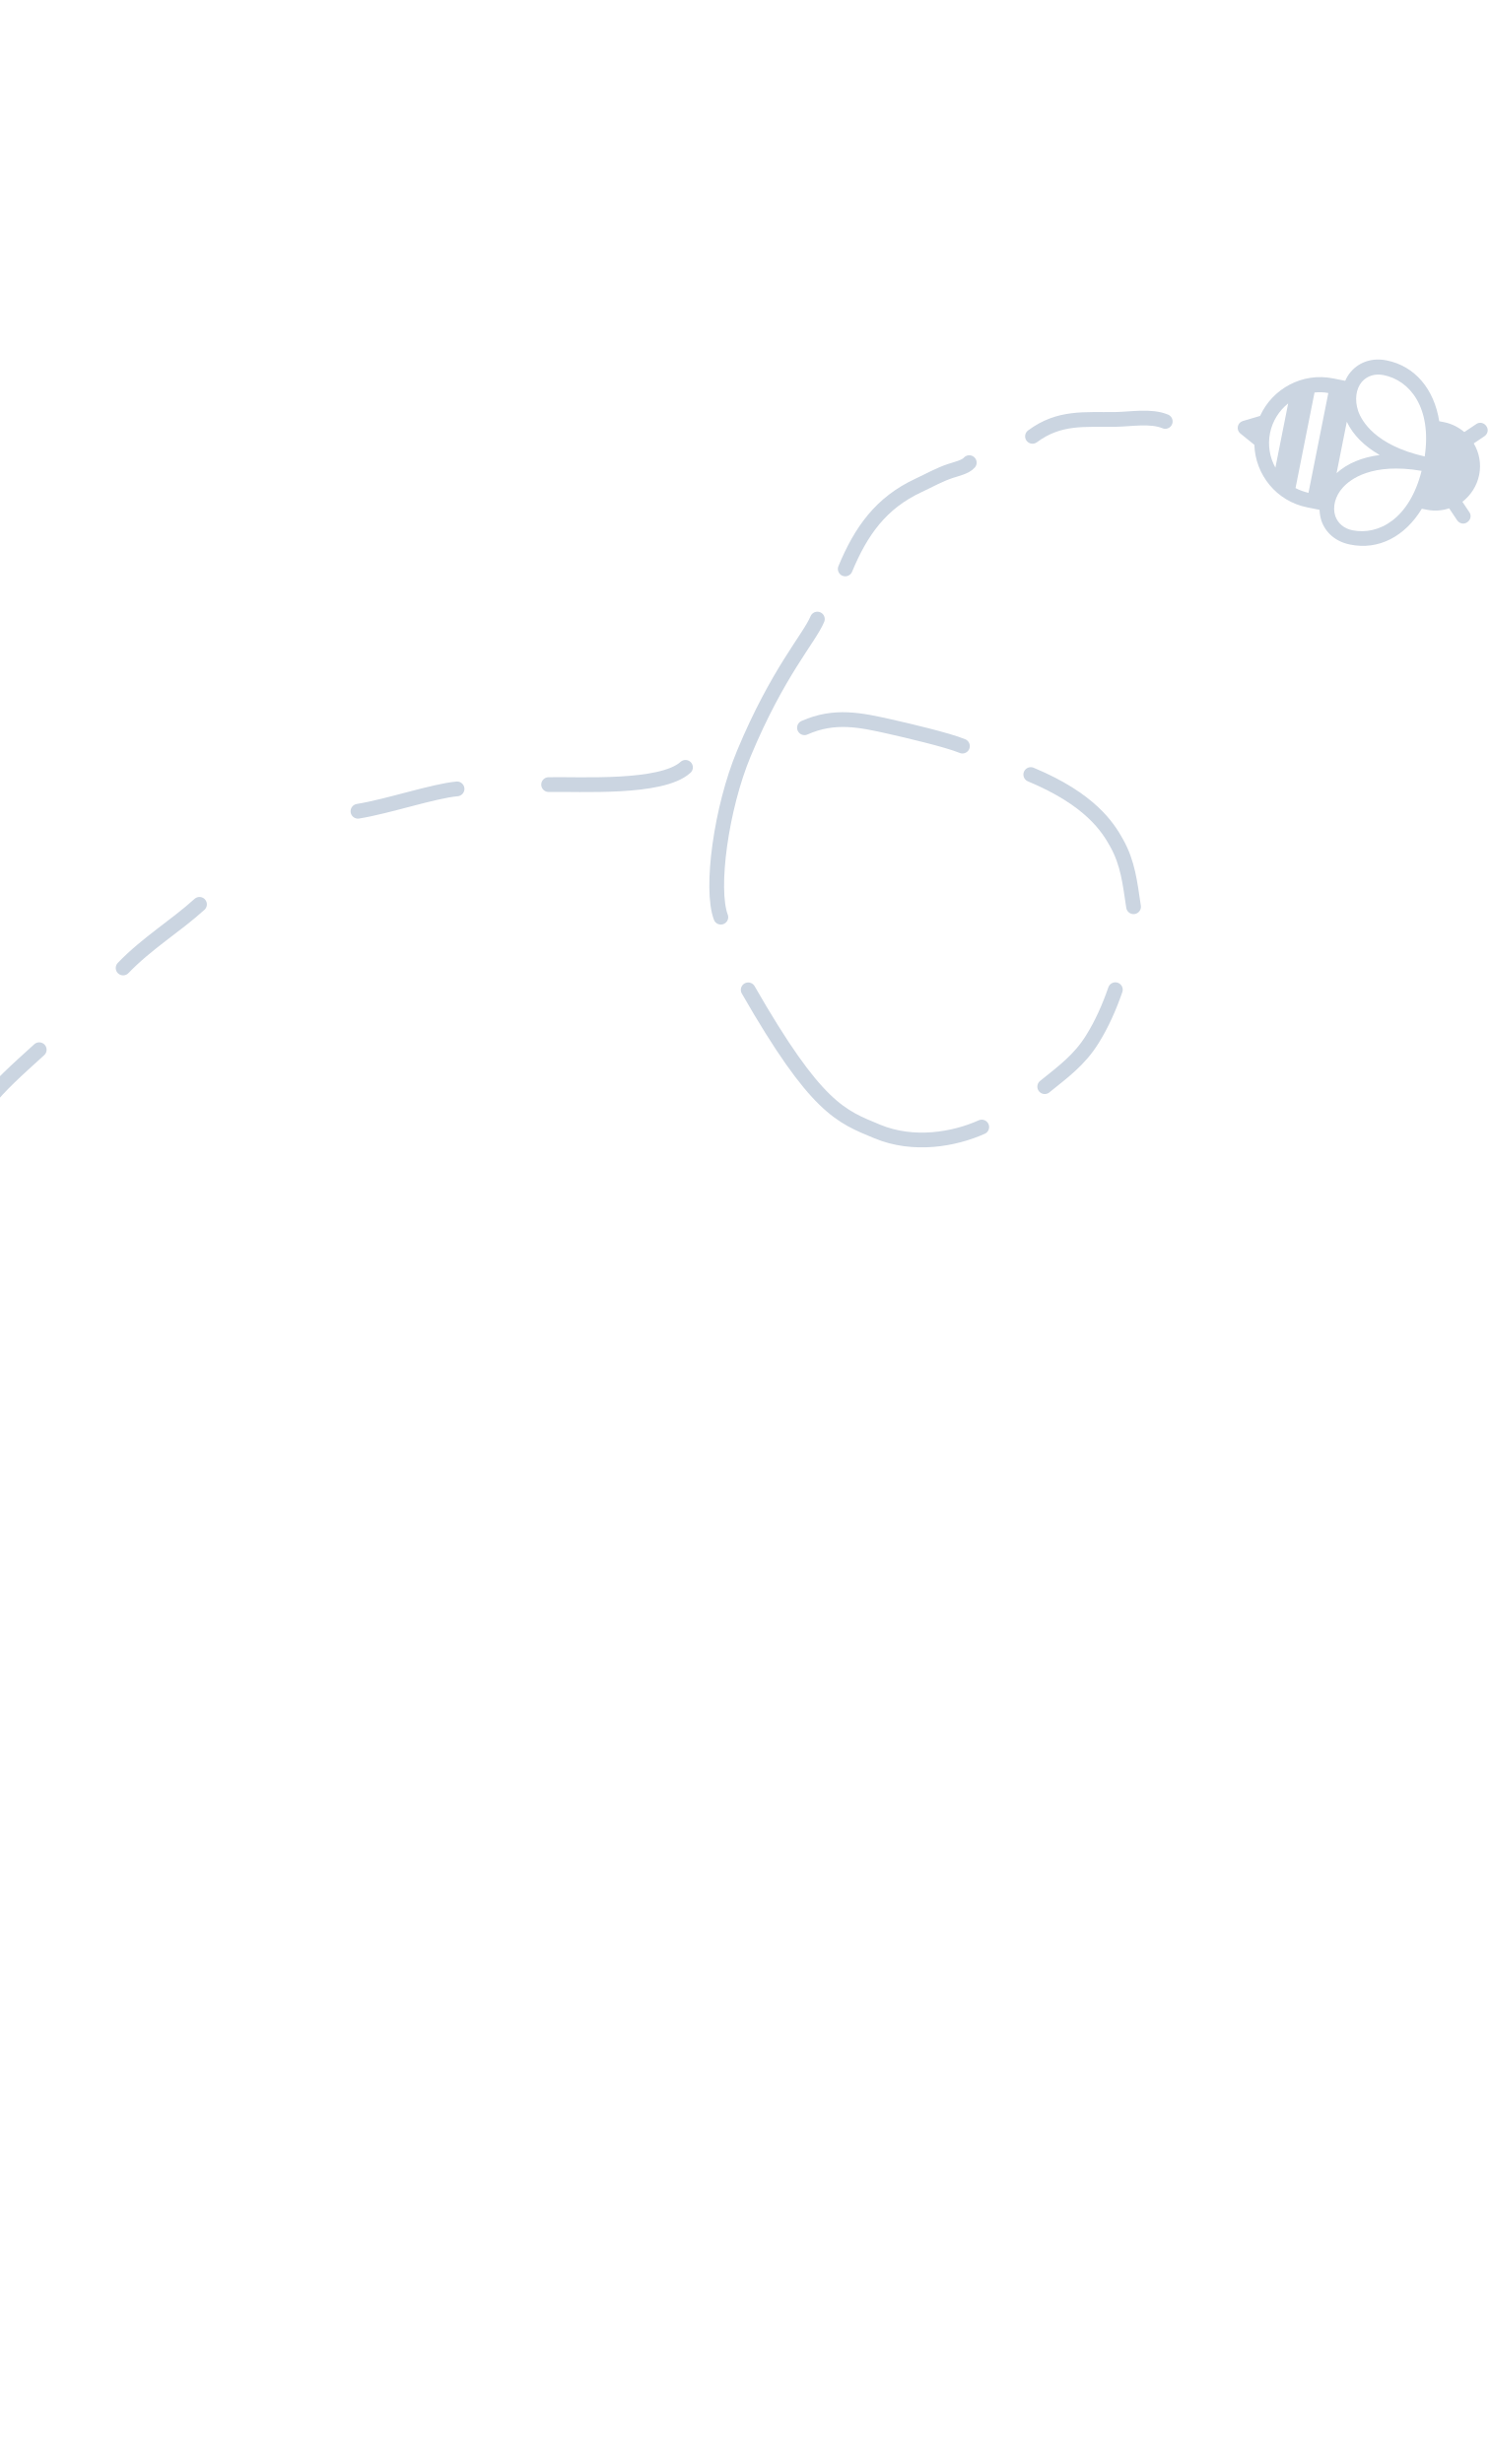
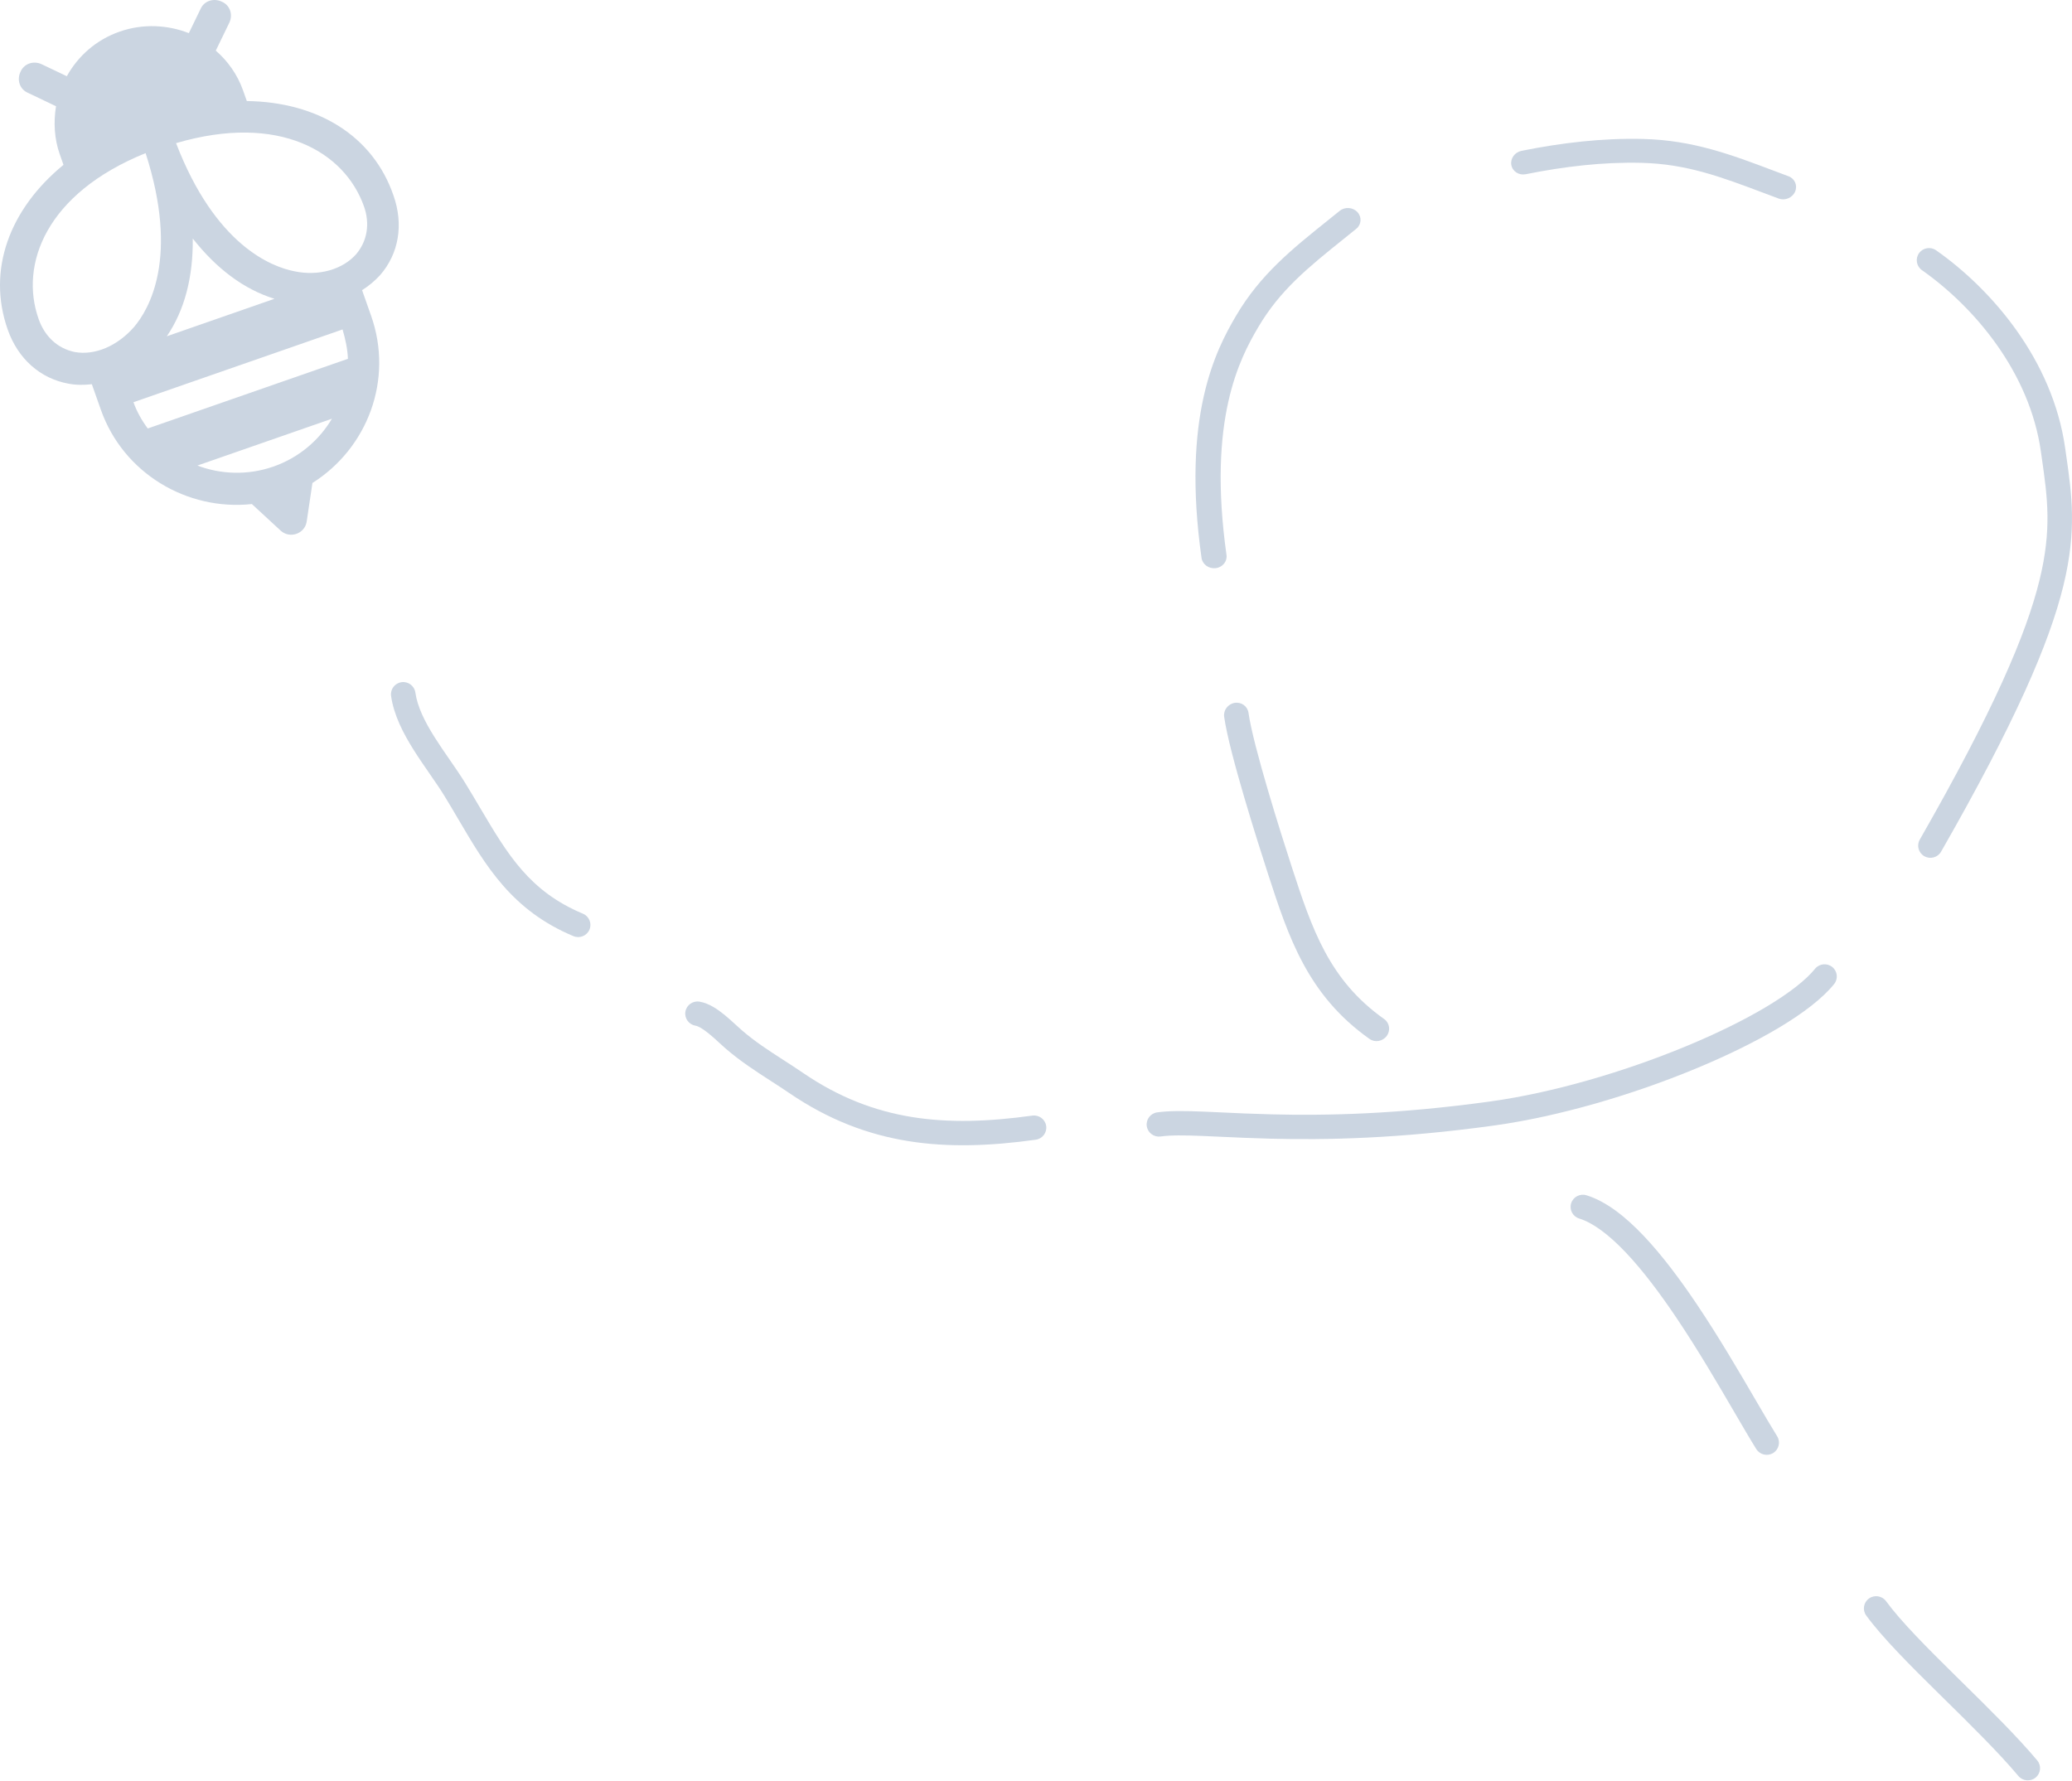
- <svg xmlns="http://www.w3.org/2000/svg" width="303" height="501" viewBox="0 0 303 501" fill="none">
-   <path d="M152.155 201.263C166.031 225.455 171 226.982 178.382 230.056C185.764 233.13 194.034 231.676 199.646 229.16" stroke="#CBD5E1" stroke-width="3" stroke-linecap="round" />
-   <path d="M146.588 186.488C144.409 180.706 146.651 164.308 151.263 153.23C158.182 136.613 164.585 129.8 166.219 125.877" stroke="#CBD5E1" stroke-width="3" stroke-linecap="round" />
-   <path d="M171.888 115.68C175.095 107.976 179.134 102.256 186.792 98.694C189.059 97.639 190.943 96.538 193.3 95.754C194.44 95.375 196.368 94.952 197.109 94.069" stroke="#CBD5E1" stroke-width="3" stroke-linecap="round" />
-   <path d="M209.967 88.719C215.433 84.663 220.532 85.369 226.783 85.281C229.953 85.236 234.027 84.465 236.963 85.687" stroke="#CBD5E1" stroke-width="3" stroke-linecap="round" />
-   <path d="M163.598 147.97C169.738 145.242 175.001 146.401 181.055 147.761C184.126 148.452 192.68 150.435 195.72 151.701" stroke="#CBD5E1" stroke-width="3" stroke-linecap="round" />
-   <path d="M212.454 220.949C216.29 217.854 219.5 215.525 222.11 211.353C224.079 208.207 225.594 204.761 226.817 201.234" stroke="#CBD5E1" stroke-width="3" stroke-linecap="round" />
-   <path d="M230.519 184.363C229.781 179.503 229.393 175.544 227.07 171.384C225.319 168.247 221.775 162.549 209.616 157.487" stroke="#CBD5E1" stroke-width="3" stroke-linecap="round" />
-   <path d="M-10.418 238.123C-4.963 225.023 -1.576 222.098 7.976 213.436" stroke="#CBD5E1" stroke-width="3" stroke-linecap="round" />
-   <path d="M25.038 196.82C29.931 191.738 35.703 188.292 40.569 183.88" stroke="#CBD5E1" stroke-width="3" stroke-linecap="round" />
-   <path d="M72.794 164.951C79.061 163.927 88.012 160.869 92.945 160.404" stroke="#CBD5E1" stroke-width="3" stroke-linecap="round" />
-   <path d="M111.567 159.531C117.927 159.4 134.52 160.449 139.399 156.025" stroke="#CBD5E1" stroke-width="3" stroke-linecap="round" />
-   <path d="M289.141 103.442L290.174 103.648C291.752 103.962 293.307 103.818 294.699 103.36L296.311 105.773C296.79 106.491 297.715 106.675 298.378 106.185C299.095 105.705 299.28 104.78 298.789 104.116L297.395 102.029C299.069 100.721 300.35 98.826 300.805 96.541C301.26 94.255 300.801 92.014 299.7 90.154L301.853 88.715C302.57 88.236 302.754 87.311 302.264 86.647C301.785 85.93 300.86 85.746 300.197 86.236L297.784 87.849C296.619 86.882 295.237 86.154 293.714 85.852L292.681 85.646C291.652 79.161 287.786 74.432 281.966 73.275C279.137 72.712 276.484 73.542 274.724 75.568C274.213 76.145 273.866 76.755 273.562 77.43L271.059 76.932C264.858 75.699 258.77 79.014 256.252 84.567L252.707 85.615C251.62 85.965 251.339 87.38 252.209 88.119L255.083 90.444C255.284 96.538 259.586 101.92 265.842 103.164L268.344 103.662C268.366 104.402 268.498 105.163 268.705 105.827C269.556 108.372 271.689 110.154 274.518 110.717C280.327 111.93 285.698 109.094 289.141 103.443L289.141 103.442ZM267.32 79.81C268.245 79.711 269.202 79.732 270.127 79.915L266.089 100.215C265.175 99.977 264.272 99.684 263.456 99.239L267.32 79.81ZM259.362 95.087C258.24 93.053 257.77 90.583 258.268 88.08C258.766 85.576 260.145 83.475 261.96 82.025L259.362 95.087ZM273.885 85.755C275.161 88.441 277.425 90.702 280.57 92.516C276.97 92.988 274.013 94.21 271.807 96.204L273.885 85.755ZM281.37 76.268C286.701 77.329 291.199 82.862 289.729 92.81C279.666 90.525 276.909 85.621 276.189 83.554C275.447 81.313 275.728 79.049 276.977 77.601C278.064 76.402 279.63 75.922 281.371 76.268L281.37 76.268ZM271.543 104.921C270.943 103.104 271.507 100.84 273.093 99.119C274.549 97.485 278.973 94.009 289.09 95.738C286.642 105.491 280.369 108.883 275.038 107.822C273.351 107.487 272.088 106.443 271.543 104.921L271.543 104.921Z" fill="#CBD5E1" />
+ <svg xmlns="http://www.w3.org/2000/svg" width="199" height="171" viewBox="0 0 199 171" fill="none">
+   <path fill-rule="evenodd" clip-rule="evenodd" d="M184.307 24.319C183.931 24.846 184.057 25.576 184.588 25.949C189.583 29.459 194.935 35.72 196.014 43.383C196.046 43.605 196.077 43.826 196.108 44.043C196.64 47.774 197.075 50.821 195.886 55.694C194.609 60.925 191.449 68.287 184.379 80.644C184.058 81.206 184.256 81.92 184.822 82.239C185.387 82.558 186.106 82.361 186.428 81.799C193.521 69.4 196.818 61.805 198.175 56.245C199.471 50.931 198.982 47.507 198.444 43.742C198.412 43.516 198.38 43.288 198.347 43.059C197.149 34.552 191.276 27.784 185.949 24.041C185.418 23.667 184.683 23.792 184.307 24.319Z" fill="#CBD5E1" />
+   <path fill-rule="evenodd" clip-rule="evenodd" d="M175.971 92.875C175.464 92.47 174.723 92.55 174.316 93.054C173.451 94.122 171.864 95.368 169.682 96.676C167.522 97.971 164.86 99.278 161.925 100.493C156.05 102.925 149.171 104.953 143.18 105.785C134.09 107.047 127.229 107.159 122.103 107.03C120.324 106.986 118.766 106.913 117.379 106.848C116.755 106.819 116.166 106.792 115.607 106.769C113.843 106.698 112.344 106.673 111.142 106.84C110.498 106.929 110.048 107.52 110.138 108.16C110.229 108.799 110.824 109.245 111.468 109.156C112.43 109.022 113.727 109.033 115.511 109.106C116.045 109.127 116.62 109.154 117.236 109.183C118.634 109.248 120.239 109.323 122.043 109.368C127.272 109.499 134.265 109.384 143.506 108.101C149.736 107.236 156.812 105.144 162.832 102.651C165.845 101.403 168.616 100.047 170.899 98.679C173.16 97.324 175.027 95.908 176.152 94.519C176.559 94.015 176.479 93.279 175.971 92.875Z" fill="#CBD5E1" />
+   <path fill-rule="evenodd" clip-rule="evenodd" d="M65.827 97.167C65.72 97.804 66.154 98.406 66.795 98.513C67.046 98.554 67.473 98.784 68.074 99.272C68.439 99.568 68.737 99.842 69.038 100.12C69.249 100.314 69.461 100.51 69.699 100.715C71.113 101.936 72.586 102.887 74.04 103.826C74.635 104.21 75.228 104.593 75.811 104.991C83.301 110.098 90.812 110.67 99.474 109.467C100.119 109.378 100.568 108.787 100.478 108.147C100.388 107.508 99.792 107.062 99.148 107.151C90.816 108.308 83.973 107.719 77.145 103.063C76.454 102.592 75.804 102.172 75.18 101.77C73.79 100.873 72.53 100.06 71.245 98.951C71.122 98.844 70.952 98.689 70.758 98.511C70.397 98.182 69.953 97.776 69.565 97.461C68.95 96.962 68.101 96.357 67.182 96.206C66.54 96.1 65.934 96.53 65.827 97.167Z" fill="#CBD5E1" />
+   <path fill-rule="evenodd" clip-rule="evenodd" d="M38.564 65.522C37.919 65.612 37.47 66.203 37.56 66.842C37.822 68.703 38.751 70.474 39.744 72.05C40.228 72.819 40.749 73.572 41.24 74.282L41.291 74.356C41.804 75.098 42.28 75.789 42.685 76.448C43.146 77.199 43.587 77.95 44.025 78.695C46.666 83.192 49.162 87.441 55.071 89.913C55.67 90.164 56.361 89.885 56.614 89.29C56.866 88.695 56.585 88.009 55.986 87.758C50.848 85.608 48.763 82.079 46.114 77.598C45.664 76.836 45.197 76.046 44.696 75.231C44.252 74.508 43.74 73.766 43.234 73.033L43.193 72.974C42.694 72.252 42.198 71.536 41.74 70.809C40.789 69.3 40.084 67.873 39.893 66.518C39.803 65.879 39.208 65.433 38.564 65.522Z" fill="#CBD5E1" />
+   <path fill-rule="evenodd" clip-rule="evenodd" d="M118.579 67.508C117.933 67.614 117.482 68.214 117.572 68.85C117.82 70.611 118.642 73.66 119.5 76.581C120.367 79.531 121.298 82.445 121.797 83.978L121.799 83.985C123.752 89.986 125.567 95.566 131.532 99.786C132.055 100.156 132.795 100.029 133.183 99.502C133.572 98.975 133.462 98.247 132.939 97.877C127.654 94.138 126.016 89.263 124.047 83.212C123.551 81.688 122.627 78.798 121.769 75.877C120.902 72.927 120.131 70.037 119.91 68.469C119.821 67.834 119.225 67.403 118.579 67.508Z" fill="#CBD5E1" />
+   <path fill-rule="evenodd" clip-rule="evenodd" d="M169.408 18.539C169.87 18.713 170.343 18.891 170.829 19.072C171.438 19.298 172.143 19.002 172.403 18.41C172.663 17.818 172.38 17.154 171.771 16.928C171.287 16.748 170.811 16.568 170.341 16.391C166.262 14.852 162.592 13.468 157.832 13.347C153.898 13.247 149.957 13.719 146.131 14.487C145.478 14.619 145.04 15.228 145.152 15.848C145.265 16.468 145.885 16.864 146.538 16.733C150.236 15.99 153.981 15.547 157.678 15.641C162.001 15.751 165.289 16.988 169.408 18.539Z" fill="#CBD5E1" />
+   <path fill-rule="evenodd" clip-rule="evenodd" d="M129.078 22.927C129.462 22.619 129.854 22.304 130.255 21.979C130.759 21.571 130.812 20.853 130.374 20.376C129.935 19.899 129.171 19.844 128.667 20.252C128.268 20.575 127.872 20.892 127.482 21.205C124.094 23.921 121.04 26.37 118.713 30.33C117.753 31.964 116.429 34.385 115.599 38.117C114.771 41.839 114.444 46.817 115.397 53.582C115.485 54.205 116.093 54.647 116.755 54.57C117.418 54.493 117.884 53.925 117.796 53.302C116.873 46.751 117.203 42.035 117.968 38.599C118.73 35.174 119.932 32.975 120.834 31.441C122.939 27.857 125.66 25.672 129.078 22.927Z" fill="#CBD5E1" />
+   <path fill-rule="evenodd" clip-rule="evenodd" d="M179.499 153.532C178.973 153.911 178.855 154.643 179.237 155.165C180.801 157.306 183.475 159.973 186.196 162.654C186.394 162.849 186.592 163.044 186.79 163.239C189.361 165.771 191.949 168.318 193.851 170.58C194.268 171.076 195.011 171.142 195.51 170.728C196.009 170.314 196.076 169.577 195.659 169.081C193.683 166.73 191.017 164.106 188.47 161.6C188.264 161.397 188.059 161.195 187.855 160.994C185.088 158.267 182.572 155.746 181.144 153.792C180.762 153.27 180.026 153.153 179.499 153.532Z" fill="#CBD5E1" />
+   <path fill-rule="evenodd" clip-rule="evenodd" d="M150.896 115.573C150.704 116.19 151.051 116.845 151.673 117.037C152.992 117.443 154.517 118.579 156.167 120.322C157.793 122.04 159.435 124.231 161.006 126.567C163.093 129.67 164.976 132.899 166.531 135.564C167.342 136.956 168.064 138.193 168.679 139.179C169.021 139.728 169.747 139.898 170.3 139.558C170.853 139.218 171.024 138.498 170.682 137.948C170.132 137.066 169.445 135.888 168.655 134.536C167.074 131.827 165.083 128.417 162.965 125.268C161.361 122.883 159.637 120.572 157.884 118.72C156.154 116.894 154.285 115.392 152.37 114.803C151.749 114.612 151.089 114.957 150.896 115.573Z" fill="#CBD5E1" />
+   <path d="M23.705 9.704L23.346 8.689C22.799 7.14 21.859 5.847 20.725 4.862L22.019 2.192C22.404 1.398 22.083 0.49 21.302 0.161C20.503 -0.22 19.587 0.098 19.256 0.873L18.137 3.182C16.104 2.39 13.756 2.248 11.495 3.035C9.233 3.822 7.489 5.389 6.418 7.321L4.019 6.177C3.219 5.795 2.303 6.114 1.972 6.889C1.588 7.683 1.908 8.591 2.689 8.919L5.38 10.203C5.132 11.729 5.211 13.321 5.739 14.817L6.097 15.832C0.894 20.103 -1.271 25.956 0.747 31.673C1.728 34.452 3.851 36.353 6.565 36.848C7.343 36.997 8.065 36.986 8.821 36.903L9.689 39.361C11.84 45.452 17.959 49.082 24.192 48.413L26.974 50.984C27.852 51.758 29.252 51.271 29.451 50.122L30.007 46.389C35.297 43.048 37.812 36.473 35.642 30.328L34.775 27.87C35.418 27.466 36.023 26.956 36.503 26.429C38.311 24.36 38.774 21.559 37.793 18.781C35.828 13.045 30.509 9.796 23.705 9.704ZM14.192 41.153C13.621 40.392 13.139 39.54 12.818 38.632L32.902 31.642C33.169 32.569 33.382 33.515 33.415 34.463L14.192 41.153ZM31.879 40.217C30.666 42.26 28.725 43.955 26.248 44.817C23.771 45.679 21.189 45.558 18.957 44.715L31.879 40.217ZM16.023 32.297C17.734 29.781 18.552 26.617 18.513 22.91C20.814 25.829 23.442 27.795 26.361 28.698L16.023 32.297ZM3.709 30.642C1.86 25.406 4.408 18.58 13.984 14.707C17.224 24.739 14.323 29.708 12.869 31.414C11.274 33.23 9.122 34.158 7.186 33.812C5.557 33.479 4.313 32.352 3.709 30.642ZM34.216 24.405C32.922 25.875 30.622 26.555 28.269 26.054C26.061 25.623 20.67 23.539 16.91 13.748C26.826 10.838 33.109 14.591 34.958 19.827C35.543 21.484 35.28 23.135 34.216 24.405Z" fill="#CBD5E1" />
</svg>
